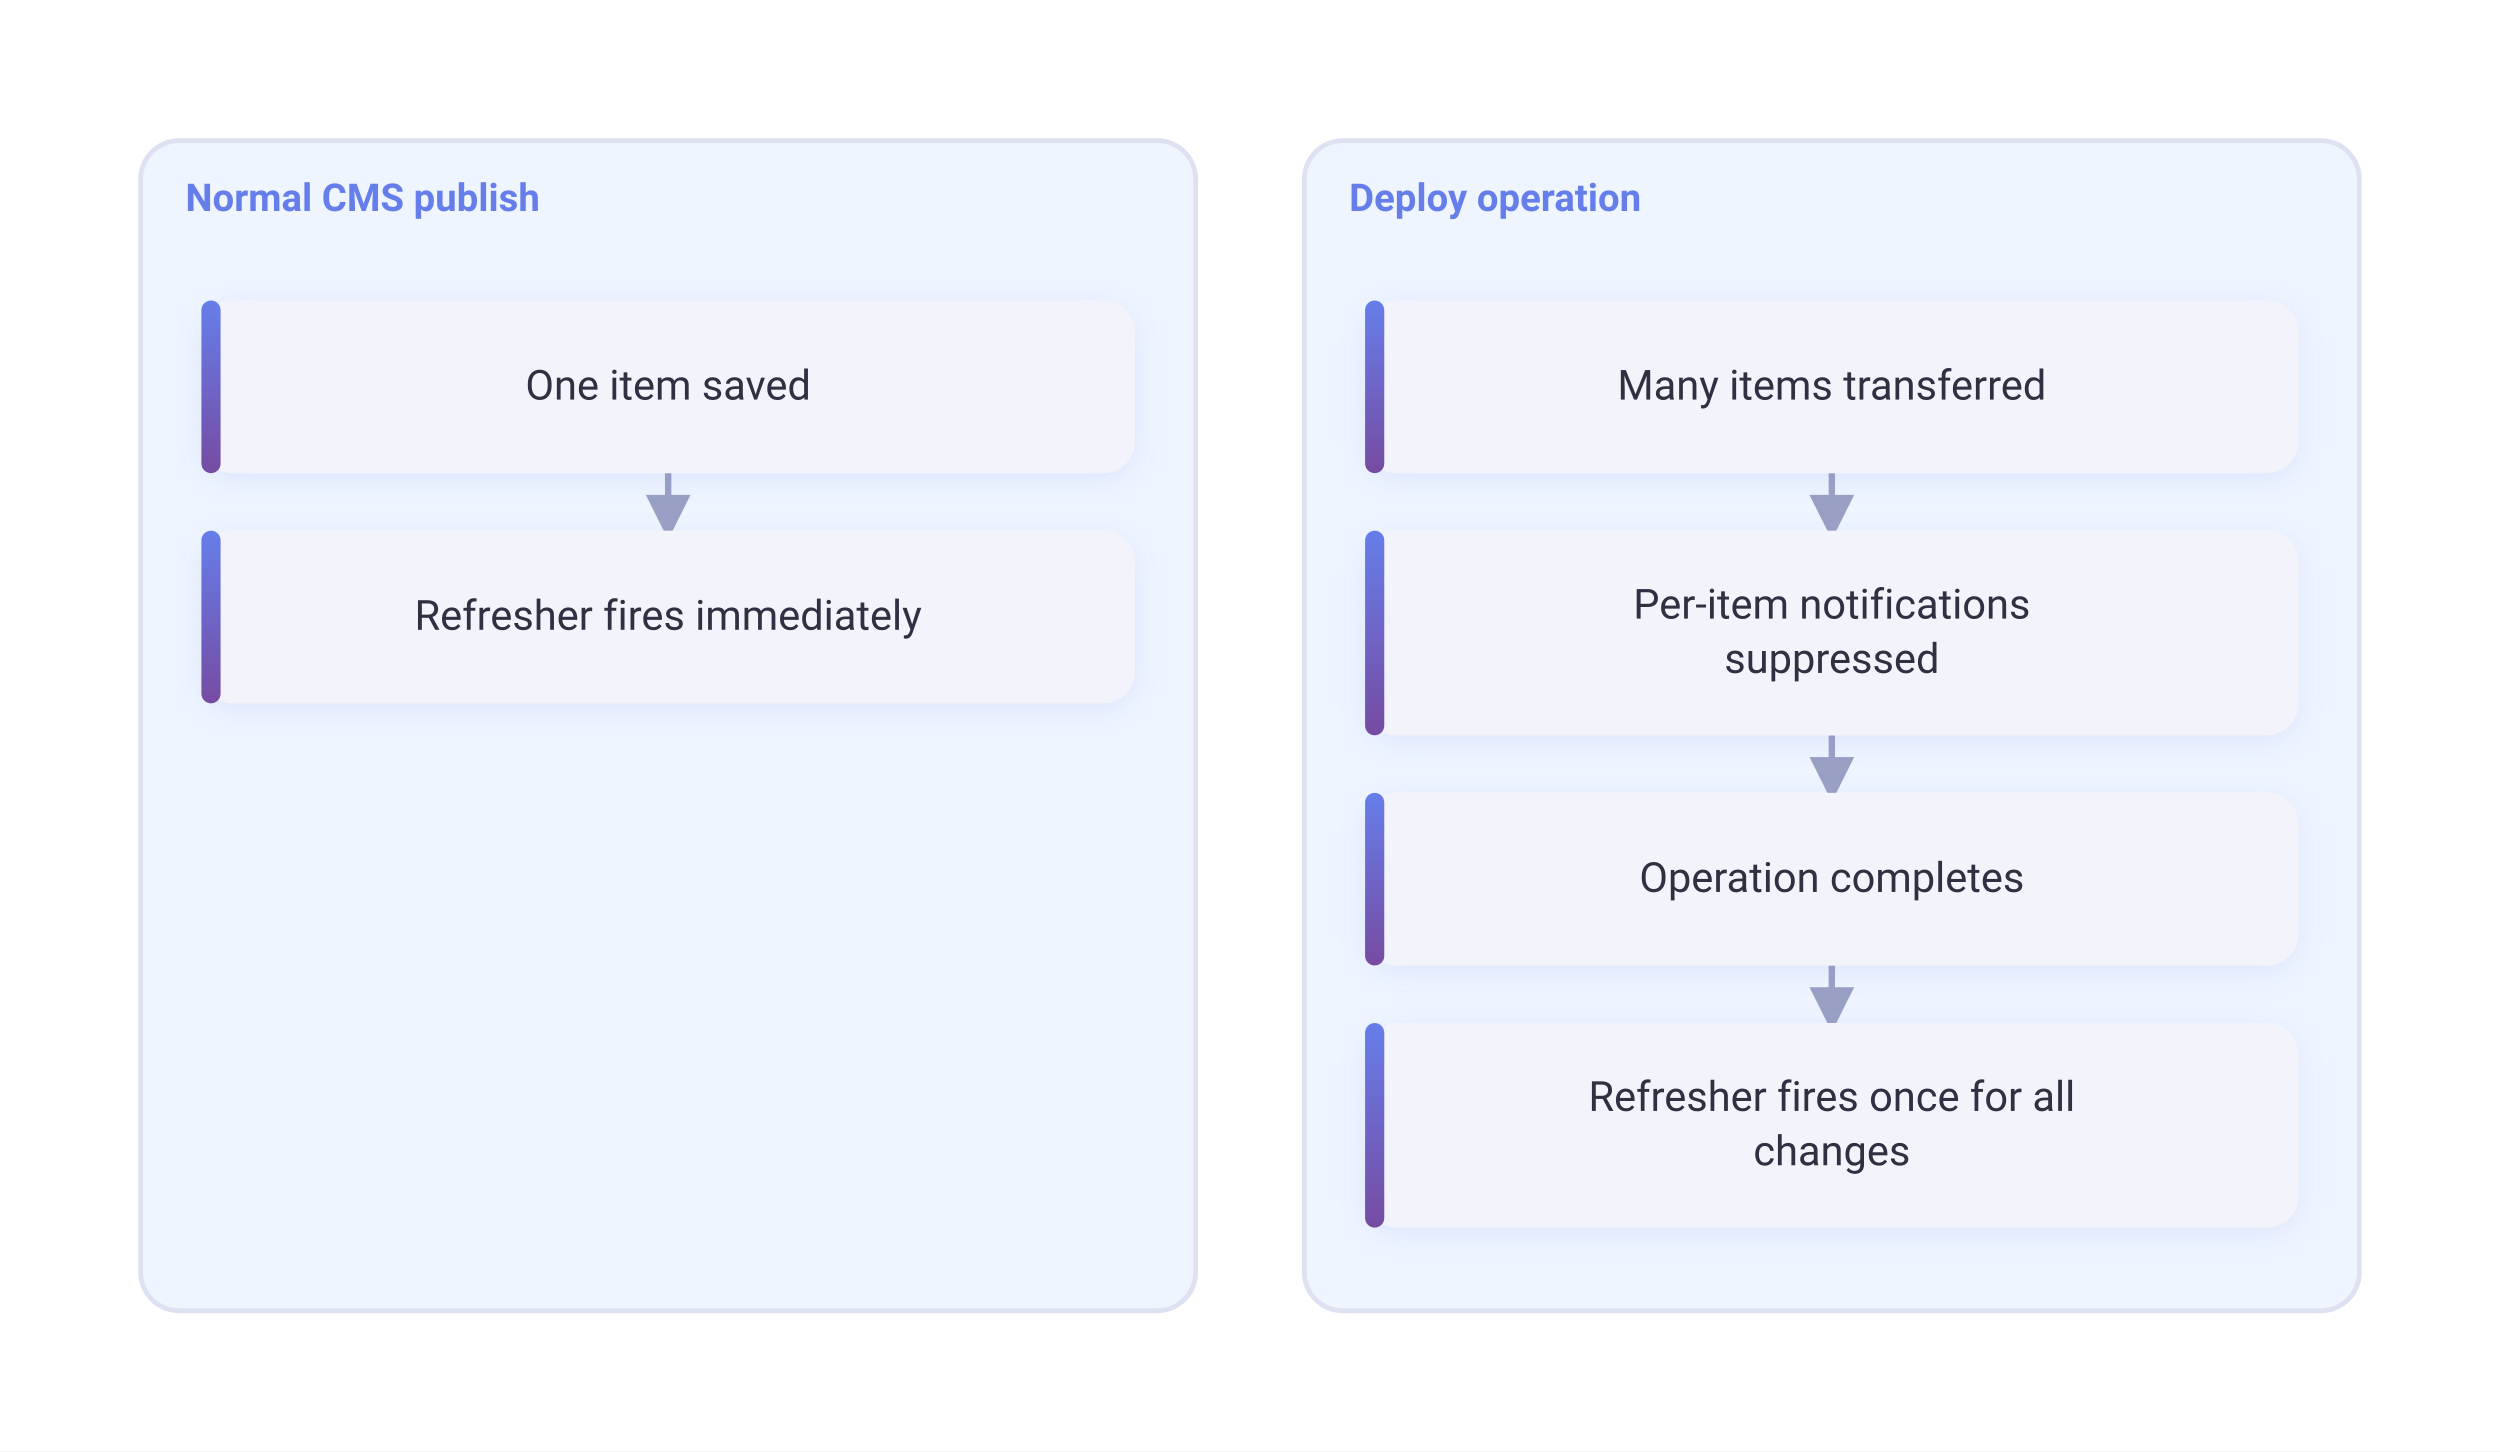
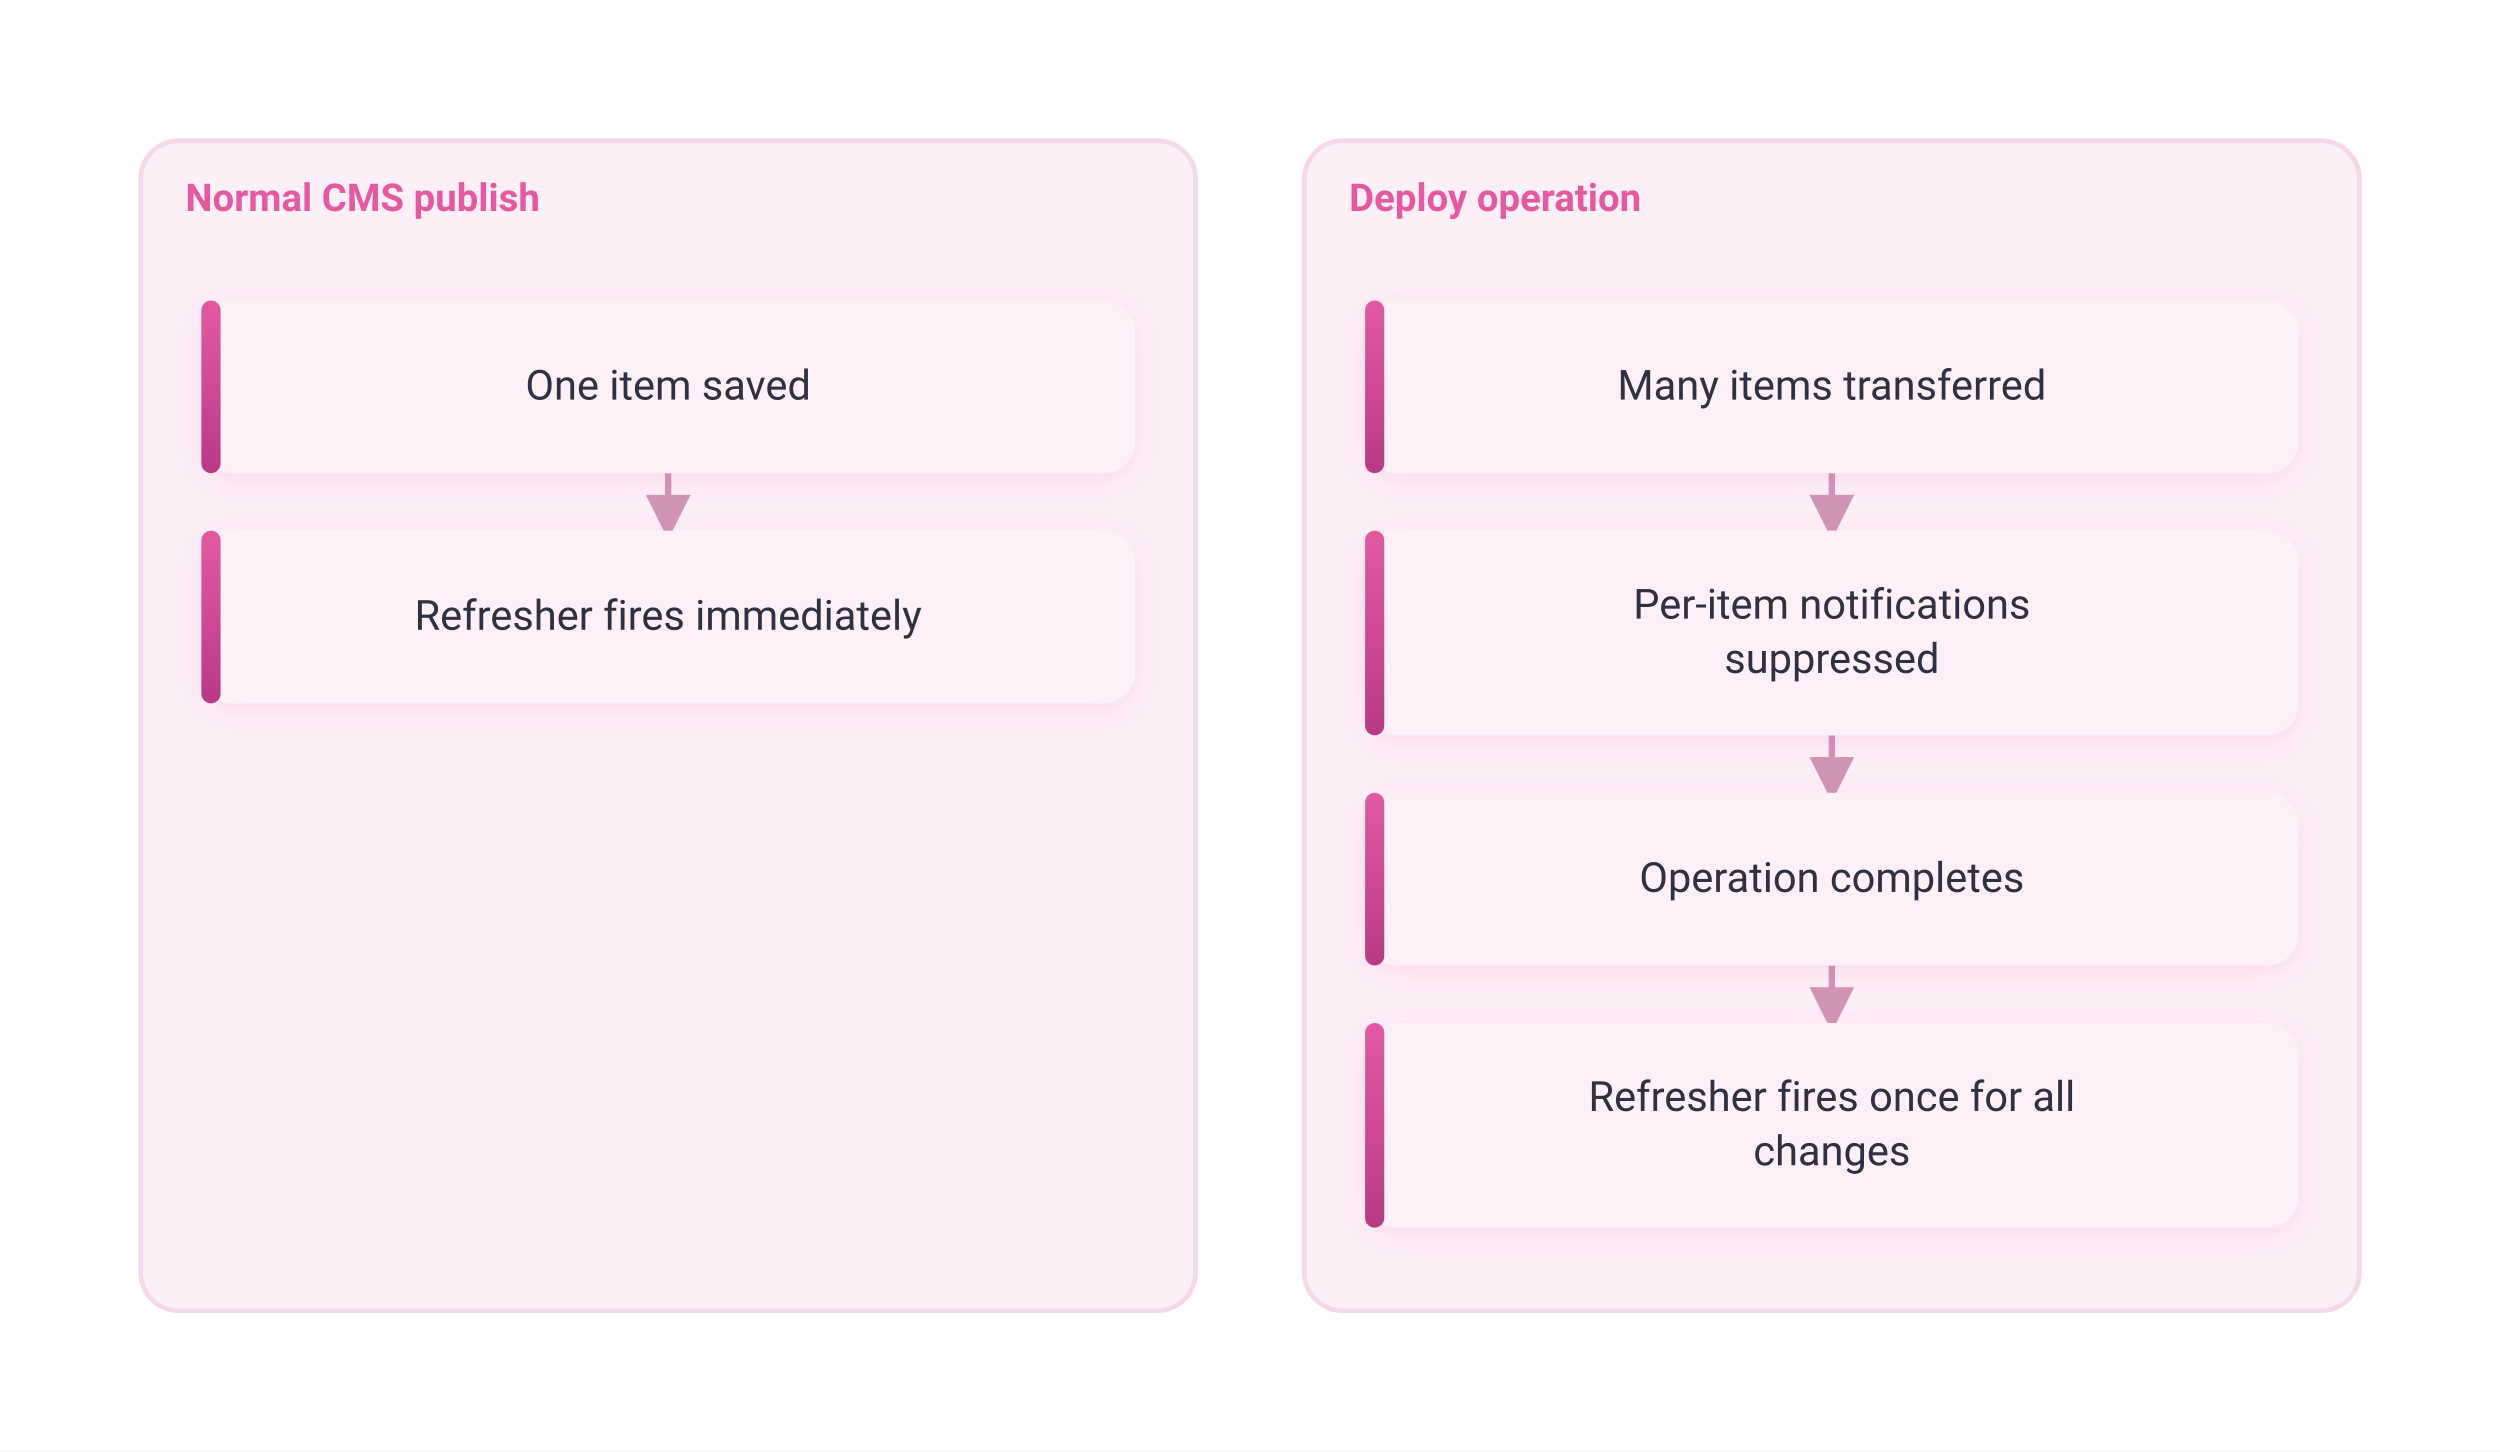
<svg xmlns="http://www.w3.org/2000/svg" viewBox="0 0 782 454" font-family="-apple-system, BlinkMacSystemFont, 'Segoe UI', Roboto, sans-serif">
  <defs>
    <linearGradient id="lineGrad" x1="0" y1="0" x2="0" y2="1">
-       <stop offset="0%" stop-color="#667eea" />
-       <stop offset="100%" stop-color="#764ba2" />
+       <stop offset="0%" stop-color="#e35aa0" />
+       <stop offset="100%" stop-color="#b83a86" />
    </linearGradient>
    <filter id="soft" x="-20%" y="-20%" width="140%" height="140%">
-       <feDropShadow dx="0" dy="2" stdDeviation="4" flood-color="#667eea" flood-opacity="0.14" />
+       <feDropShadow dx="0" dy="2" stdDeviation="4" flood-color="#e35aa0" flood-opacity="0.14" />
    </filter>
    <marker id="arrow" viewBox="0 0 10 10" refX="8" refY="5" markerWidth="7" markerHeight="7" orient="auto-start-reverse">
-       <path d="M0,0 L10,5 L0,10 z" fill="#9aa0c4" />
+       <path d="M0,0 L10,5 L0,10 z" fill="#cf95b6" />
    </marker>
  </defs>
  <rect width="782" height="454" fill="white" />
-   <rect x="44" y="44" width="330" height="366" rx="12" fill="#eef5ff" stroke="#dde1f2" stroke-width="1.5" />
-   <text x="58" y="66" text-anchor="start" font-size="12" font-weight="700" fill="#667eea">Normal CMS publish</text>
-   <rect x="408" y="44" width="330" height="366" rx="12" fill="#eef5ff" stroke="#dde1f2" stroke-width="1.5" />
-   <text x="422" y="66" text-anchor="start" font-size="12" font-weight="700" fill="#667eea">Deploy operation</text>
-   <path d="M209,148 C209,157 209,157 209,166" stroke="#9aa0c4" stroke-width="2" fill="none" marker-end="url(#arrow)" />
-   <path d="M573,148 C573,157 573,157 573,166" stroke="#9aa0c4" stroke-width="2" fill="none" marker-end="url(#arrow)" />
-   <path d="M573,230 C573,239 573,239 573,248" stroke="#9aa0c4" stroke-width="2" fill="none" marker-end="url(#arrow)" />
-   <path d="M573,302 C573,311 573,311 573,320" stroke="#9aa0c4" stroke-width="2" fill="none" marker-end="url(#arrow)" />
-   <rect x="63" y="94" width="292" height="54" rx="10" fill="#f3f4fb" stroke="none" stroke-width="0" filter="url(#soft)" />
+   <rect x="44" y="44" width="330" height="366" rx="12" fill="#fdeff6" stroke="#f5d9e8" stroke-width="1.5" />
+   <text x="58" y="66" text-anchor="start" font-size="12" font-weight="700" fill="#e35aa0">Normal CMS publish</text>
+   <rect x="408" y="44" width="330" height="366" rx="12" fill="#fdeff6" stroke="#f5d9e8" stroke-width="1.5" />
+   <text x="422" y="66" text-anchor="start" font-size="12" font-weight="700" fill="#e35aa0">Deploy operation</text>
+   <path d="M209,148 C209,157 209,157 209,166" stroke="#cf95b6" stroke-width="2" fill="none" marker-end="url(#arrow)" />
+   <path d="M573,148 C573,157 573,157 573,166" stroke="#cf95b6" stroke-width="2" fill="none" marker-end="url(#arrow)" />
+   <path d="M573,230 C573,239 573,239 573,248" stroke="#cf95b6" stroke-width="2" fill="none" marker-end="url(#arrow)" />
+   <path d="M573,302 C573,311 573,311 573,320" stroke="#cf95b6" stroke-width="2" fill="none" marker-end="url(#arrow)" />
+   <rect x="63" y="94" width="292" height="54" rx="10" fill="#fdf1f7" stroke="none" stroke-width="0" filter="url(#soft)" />
  <rect x="63" y="94" width="6" height="54" rx="3" fill="url(#lineGrad)" />
  <text x="209" y="125" text-anchor="middle" font-size="13" font-weight="400" fill="#2f3142">One item saved</text>
-   <rect x="63" y="166" width="292" height="54" rx="10" fill="#f3f4fb" stroke="none" stroke-width="0" filter="url(#soft)" />
+   <rect x="63" y="166" width="292" height="54" rx="10" fill="#fdf1f7" stroke="none" stroke-width="0" filter="url(#soft)" />
  <rect x="63" y="166" width="6" height="54" rx="3" fill="url(#lineGrad)" />
  <text x="209" y="197" text-anchor="middle" font-size="13" font-weight="400" fill="#2f3142">Refresher fires immediately</text>
-   <rect x="427" y="94" width="292" height="54" rx="10" fill="#f3f4fb" stroke="none" stroke-width="0" filter="url(#soft)" />
+   <rect x="427" y="94" width="292" height="54" rx="10" fill="#fdf1f7" stroke="none" stroke-width="0" filter="url(#soft)" />
  <rect x="427" y="94" width="6" height="54" rx="3" fill="url(#lineGrad)" />
  <text x="573" y="125" text-anchor="middle" font-size="13" font-weight="400" fill="#2f3142">Many items transferred</text>
-   <rect x="427" y="166" width="292" height="64" rx="10" fill="#f3f4fb" stroke="none" stroke-width="0" filter="url(#soft)" />
+   <rect x="427" y="166" width="292" height="64" rx="10" fill="#fdf1f7" stroke="none" stroke-width="0" filter="url(#soft)" />
  <rect x="427" y="166" width="6" height="64" rx="3" fill="url(#lineGrad)" />
  <text x="573" y="193.5" text-anchor="middle" font-size="13" font-weight="400" fill="#2f3142">Per-item notifications</text>
  <text x="573" y="210.5" text-anchor="middle" font-size="13" font-weight="400" fill="#2f3142">suppressed</text>
-   <rect x="427" y="248" width="292" height="54" rx="10" fill="#f3f4fb" stroke="none" stroke-width="0" filter="url(#soft)" />
+   <rect x="427" y="248" width="292" height="54" rx="10" fill="#fdf1f7" stroke="none" stroke-width="0" filter="url(#soft)" />
  <rect x="427" y="248" width="6" height="54" rx="3" fill="url(#lineGrad)" />
  <text x="573" y="279" text-anchor="middle" font-size="13" font-weight="400" fill="#2f3142">Operation completes</text>
-   <rect x="427" y="320" width="292" height="64" rx="10" fill="#f3f4fb" stroke="none" stroke-width="0" filter="url(#soft)" />
+   <rect x="427" y="320" width="292" height="64" rx="10" fill="#fdf1f7" stroke="none" stroke-width="0" filter="url(#soft)" />
  <rect x="427" y="320" width="6" height="64" rx="3" fill="url(#lineGrad)" />
  <text x="573" y="347.5" text-anchor="middle" font-size="13" font-weight="400" fill="#2f3142">Refresher fires once for all</text>
  <text x="573" y="364.5" text-anchor="middle" font-size="13" font-weight="400" fill="#2f3142">changes</text>
</svg>
